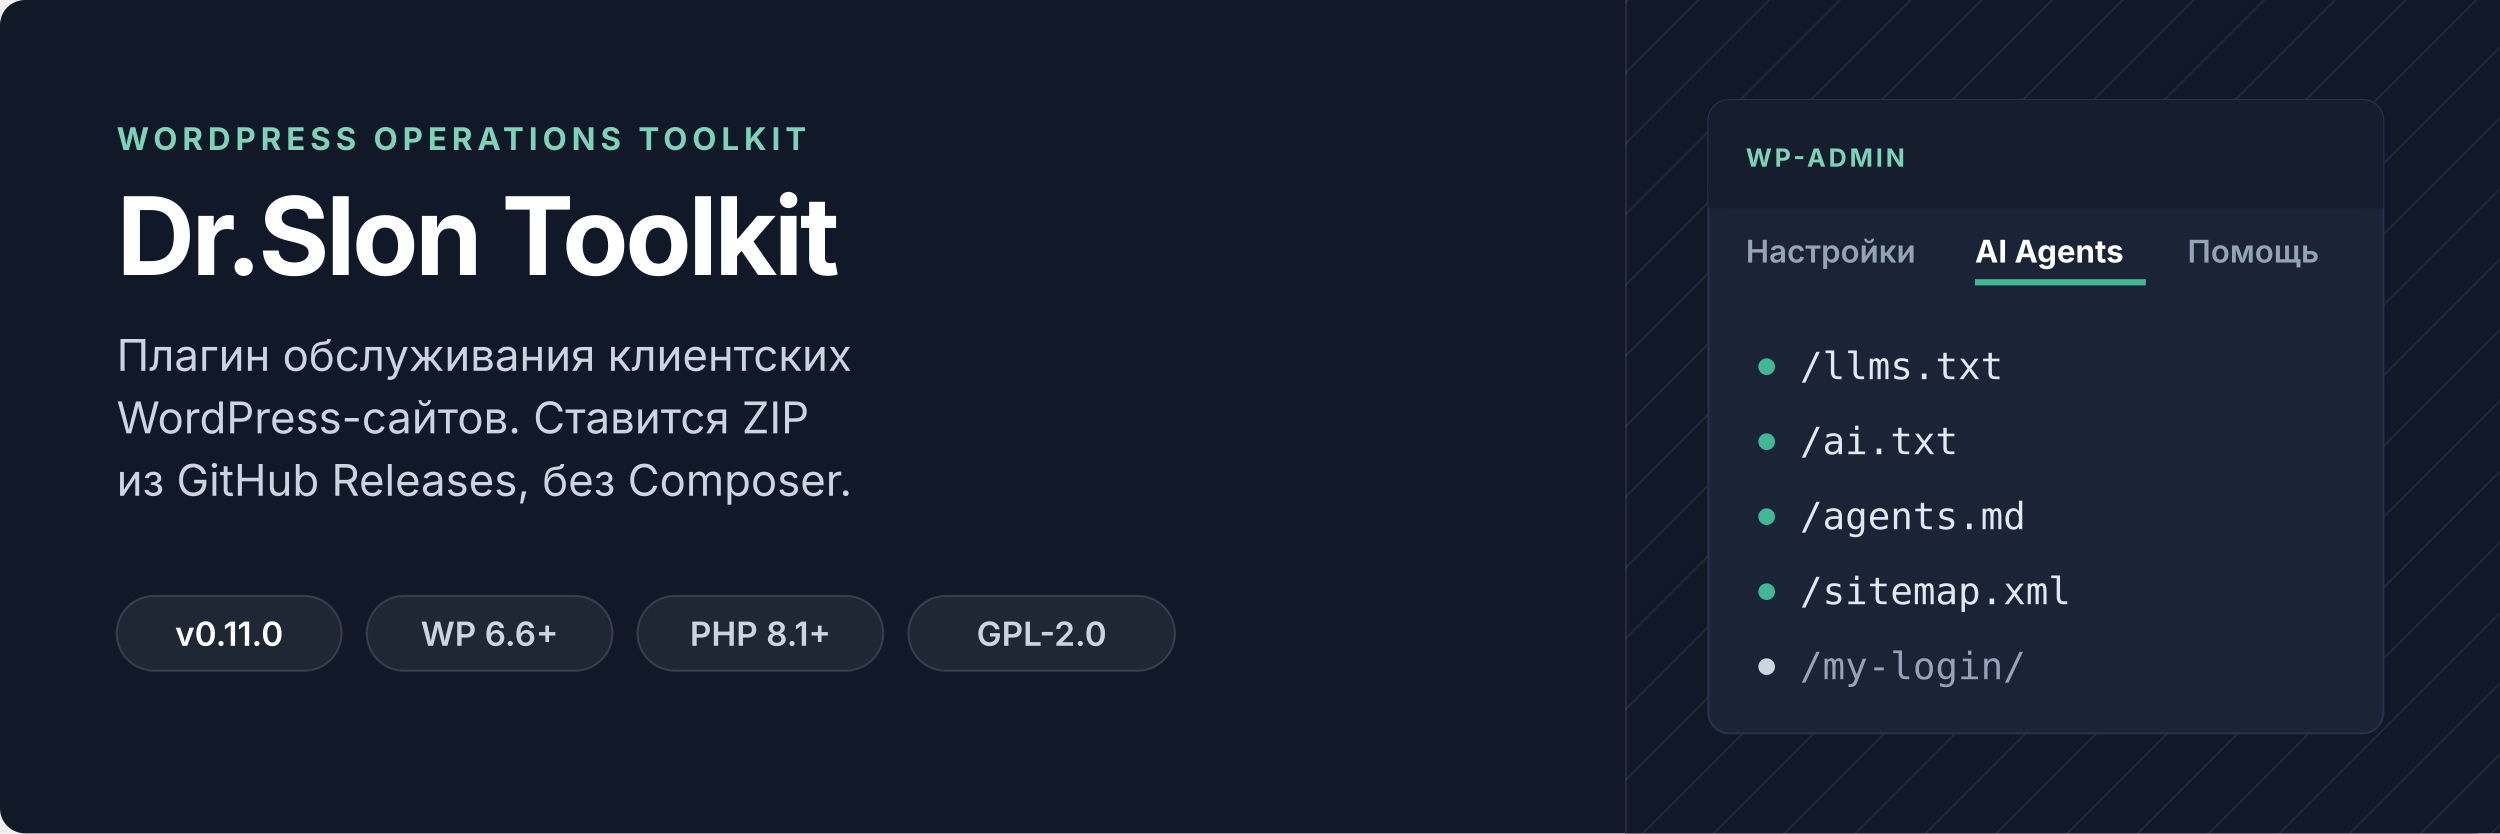
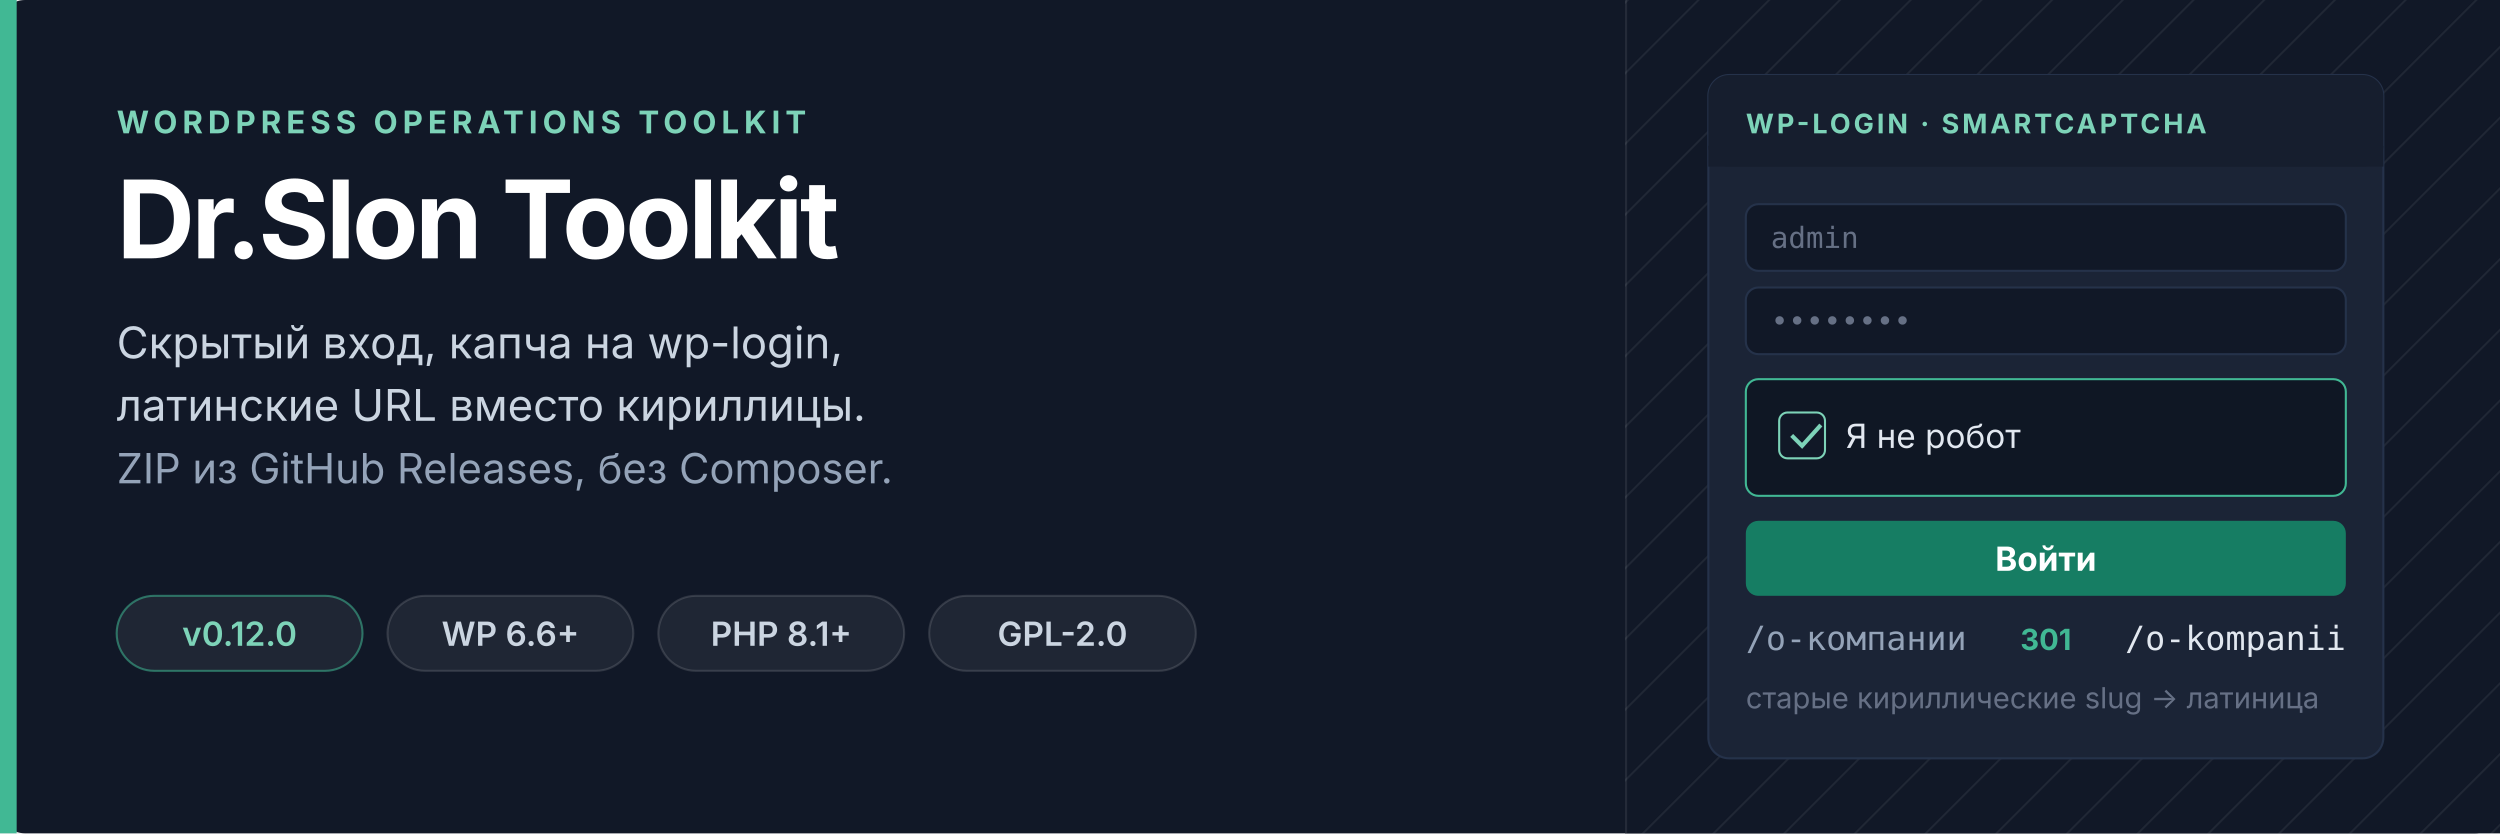
<svg xmlns="http://www.w3.org/2000/svg" width="1200" height="400" viewBox="0 0 1200 400" role="img" aria-labelledby="title desc">
  <defs>
    <pattern id="dstk-hatch" width="24" height="24" patternUnits="userSpaceOnUse" patternTransform="rotate(45)">
      <rect width="24" height="24" fill="#111827" />
      <rect width="1" height="24" fill="#ffffff" fill-opacity="0.06" />
    </pattern>
  </defs>
  <rect width="1200" height="400" rx="12" fill="#111827" />
  <rect x="780" width="420" height="400" fill="url(#dstk-hatch)" />
  <rect x="780" width="1" height="400" fill="#ffffff" fill-opacity="0.08" />
-   <text x="56" y="72" fill="#7dd3b8" font-family="-apple-system, BlinkMacSystemFont, 'Segoe UI', sans-serif" font-size="15" font-weight="700" letter-spacing="2.4">WORDPRESS OPERATIONS TOOLKIT</text>
-   <text x="56" y="132" fill="#ffffff" font-family="-apple-system, BlinkMacSystemFont, 'Segoe UI', sans-serif" font-size="52" font-weight="700" letter-spacing="-1.6">Dr.Slon Toolkit</text>
-   <text x="56" y="178" fill="#cbd5e1" font-family="-apple-system, BlinkMacSystemFont, 'Segoe UI', sans-serif" font-size="21">Плагин обслуживания клиентских</text>
-   <text x="56" y="208" fill="#cbd5e1" font-family="-apple-system, BlinkMacSystemFont, 'Segoe UI', sans-serif" font-size="21">WordPress-сайтов. Ставится ZIP</text>
-   <text x="56" y="238" fill="#cbd5e1" font-family="-apple-system, BlinkMacSystemFont, 'Segoe UI', sans-serif" font-size="21">из GitHub Releases, без Composer.</text>
+   <rect x="0" y="0" width="8" height="400" fill="#41b894" />
+   <text x="56" y="64" fill="#7dd3b8" font-family="-apple-system, BlinkMacSystemFont, 'Segoe UI', sans-serif" font-size="15" font-weight="700" letter-spacing="2.4">WORDPRESS OPERATIONS TOOLKIT</text>
+   <text x="56" y="124" fill="#ffffff" font-family="-apple-system, BlinkMacSystemFont, 'Segoe UI', sans-serif" font-size="52" font-weight="700" letter-spacing="-1.6">Dr.Slon Toolkit</text>
+   <text x="56" y="172" fill="#cbd5e1" font-family="-apple-system, BlinkMacSystemFont, 'Segoe UI', sans-serif" font-size="21">Скрытый вход, капча на wp-login,</text>
+   <text x="56" y="202" fill="#cbd5e1" font-family="-apple-system, BlinkMacSystemFont, 'Segoe UI', sans-serif" font-size="21">латинские URL вместо кириллицы.</text>
+   <text x="56" y="232" fill="#94a3b8" font-family="-apple-system, BlinkMacSystemFont, 'Segoe UI', sans-serif" font-size="20">ZIP из GitHub Releases, без Composer.</text>
  <g font-family="-apple-system, BlinkMacSystemFont, 'Segoe UI', sans-serif" font-size="16" font-weight="600">
-     <rect x="56" y="286" width="108" height="36" rx="18" fill="#ffffff" fill-opacity="0.06" stroke="#ffffff" stroke-opacity="0.13" />
-     <text x="110" y="310" text-anchor="middle" fill="#ffffff">v0.11.0</text>
-     <rect x="176" y="286" width="118" height="36" rx="18" fill="#ffffff" fill-opacity="0.06" stroke="#ffffff" stroke-opacity="0.13" />
-     <text x="235" y="310" text-anchor="middle" fill="#cbd5e1">WP 6.6+</text>
-     <rect x="306" y="286" width="118" height="36" rx="18" fill="#ffffff" fill-opacity="0.06" stroke="#ffffff" stroke-opacity="0.13" />
-     <text x="365" y="310" text-anchor="middle" fill="#cbd5e1">PHP 8.1+</text>
-     <rect x="436" y="286" width="128" height="36" rx="18" fill="#ffffff" fill-opacity="0.06" stroke="#ffffff" stroke-opacity="0.13" />
-     <text x="500" y="310" text-anchor="middle" fill="#cbd5e1">GPL-2.0</text>
+     <rect x="56" y="286" width="118" height="36" rx="18" fill="#ffffff" fill-opacity="0.06" stroke="#41b894" stroke-opacity="0.55" />
+     <text x="115" y="310" text-anchor="middle" fill="#7dd3b8">v0.12.0</text>
+     <rect x="186" y="286" width="118" height="36" rx="18" fill="#ffffff" fill-opacity="0.06" stroke="#ffffff" stroke-opacity="0.13" />
+     <text x="245" y="310" text-anchor="middle" fill="#cbd5e1">WP 6.6+</text>
+     <rect x="316" y="286" width="118" height="36" rx="18" fill="#ffffff" fill-opacity="0.06" stroke="#ffffff" stroke-opacity="0.13" />
+     <text x="375" y="310" text-anchor="middle" fill="#cbd5e1">PHP 8.1+</text>
+     <rect x="446" y="286" width="128" height="36" rx="18" fill="#ffffff" fill-opacity="0.06" stroke="#ffffff" stroke-opacity="0.13" />
+     <text x="510" y="310" text-anchor="middle" fill="#cbd5e1">GPL-2.0</text>
  </g>
-   <g transform="translate(820 48)">
-     <rect width="324" height="304" rx="10" fill="#1b2436" stroke="#25324a" />
-     <rect width="324" height="52" rx="10" fill="#161e2e" />
-     <rect y="42" width="324" height="10" fill="#161e2e" />
-     <text x="18" y="32" fill="#7dd3b8" font-family="-apple-system, BlinkMacSystemFont, 'Segoe UI', sans-serif" font-size="12" font-weight="700" letter-spacing="1.4">WP-ADMIN</text>
-     <text x="18" y="78" fill="#94a3b8" font-family="-apple-system, BlinkMacSystemFont, 'Segoe UI', sans-serif" font-size="15" font-weight="600">Настройки</text>
-     <text x="128" y="78" fill="#ffffff" font-family="-apple-system, BlinkMacSystemFont, 'Segoe UI', sans-serif" font-size="15" font-weight="700">AI Agents</text>
-     <rect x="128" y="86" width="82" height="3" fill="#41b894" />
-     <text x="230" y="78" fill="#94a3b8" font-family="-apple-system, BlinkMacSystemFont, 'Segoe UI', sans-serif" font-size="15" font-weight="600">Помощь</text>
-     <g font-family="ui-monospace, SFMono-Regular, Menlo, monospace" font-size="18">
-       <circle cx="28" cy="128" r="4" fill="#41b894" />
-       <text x="44" y="134" fill="#e2e8f0">/llms.txt</text>
-       <circle cx="28" cy="164" r="4" fill="#41b894" />
-       <text x="44" y="170" fill="#e2e8f0">/ai.txt</text>
-       <circle cx="28" cy="200" r="4" fill="#41b894" />
-       <text x="44" y="206" fill="#e2e8f0">/agents.md</text>
-       <circle cx="28" cy="236" r="4" fill="#41b894" />
-       <text x="44" y="242" fill="#e2e8f0">/sitemap.xml</text>
-       <circle cx="28" cy="272" r="4" fill="#cbd5e1" />
-       <text x="44" y="278" fill="#94a3b8">/my-login/</text>
-     </g>
+   <g transform="translate(820 36)">
+     <rect width="324" height="328" rx="10" fill="#1b2436" stroke="#25324a" />
+     <rect width="324" height="44" rx="10" fill="#161e2e" />
+     <rect y="34" width="324" height="10" fill="#161e2e" />
+     <text x="18" y="28" fill="#7dd3b8" font-family="-apple-system, BlinkMacSystemFont, 'Segoe UI', sans-serif" font-size="13" font-weight="700" letter-spacing="1.4">WP-LOGIN · SMARTCAPTCHA</text>
+     <rect x="18" y="62" width="288" height="32" rx="6" fill="#111827" stroke="#25324a" />
+     <text x="30" y="83" fill="#667085" font-family="ui-monospace, SFMono-Regular, Menlo, monospace" font-size="14">admin</text>
+     <rect x="18" y="102" width="288" height="32" rx="6" fill="#111827" stroke="#25324a" />
+     <text x="30" y="123" fill="#667085" font-family="ui-monospace, SFMono-Regular, Menlo, monospace" font-size="14">••••••••</text>
+     <rect x="18" y="146" width="288" height="56" rx="6" fill="#0f1724" stroke="#41b894" />
+     <rect x="34" y="162" width="22" height="22" rx="4" fill="#111827" stroke="#7dd3b8" />
+     <path d="M40 173 l5 5 9-10" fill="none" stroke="#7dd3b8" stroke-width="2" />
+     <text x="66" y="179" fill="#e2e8f0" font-family="-apple-system, BlinkMacSystemFont, 'Segoe UI', sans-serif" font-size="16">Я не робот</text>
+     <rect x="18" y="214" width="288" height="36" rx="6" fill="#167d63" />
+     <text x="162" y="238" text-anchor="middle" fill="#ffffff" font-family="-apple-system, BlinkMacSystemFont, 'Segoe UI', sans-serif" font-size="16" font-weight="700">Войти</text>
+     <text x="18" y="276" fill="#94a3b8" font-family="ui-monospace, SFMono-Regular, Menlo, monospace" font-size="16">/о-компании</text>
+     <text x="162" y="276" text-anchor="middle" fill="#41b894" font-family="-apple-system, BlinkMacSystemFont, 'Segoe UI', sans-serif" font-size="14" font-weight="700">301</text>
+     <text x="306" y="276" text-anchor="end" fill="#e2e8f0" font-family="ui-monospace, SFMono-Regular, Menlo, monospace" font-size="16">/o-kompanii</text>
+     <text x="18" y="304" fill="#667085" font-family="-apple-system, BlinkMacSystemFont, 'Segoe UI', sans-serif" font-size="14">старые кириллические slug → латиница</text>
  </g>
</svg>
